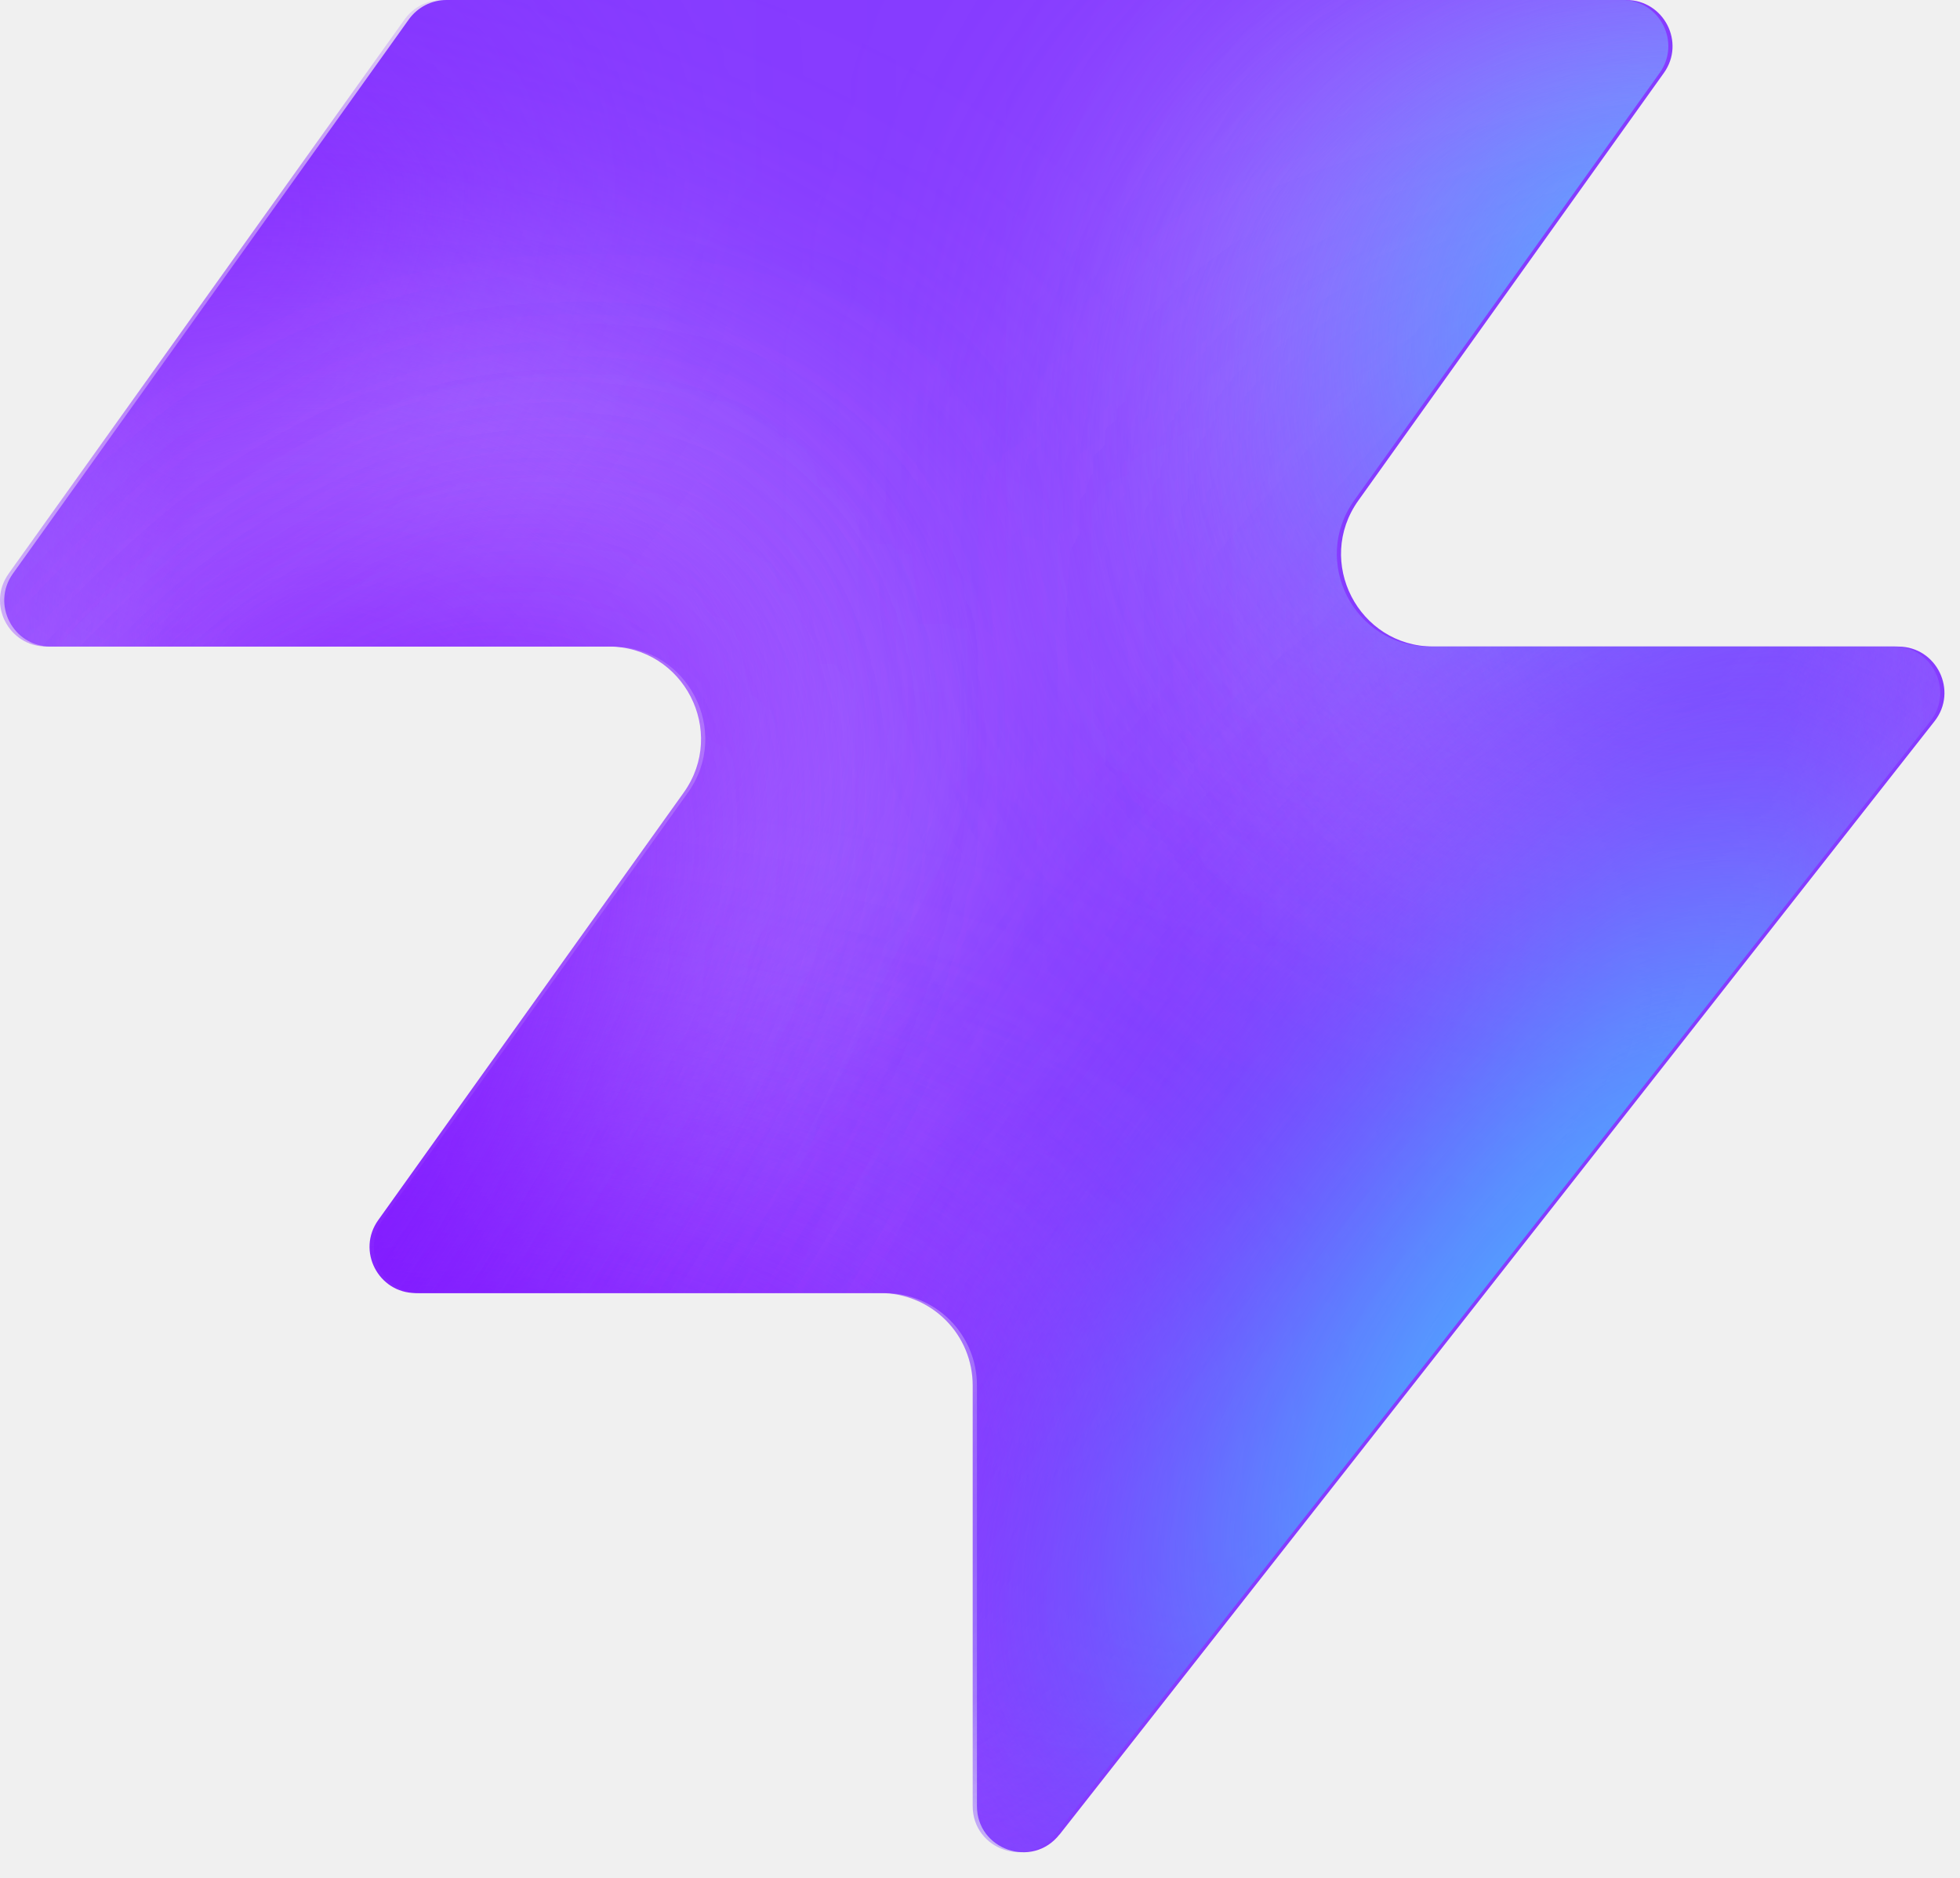
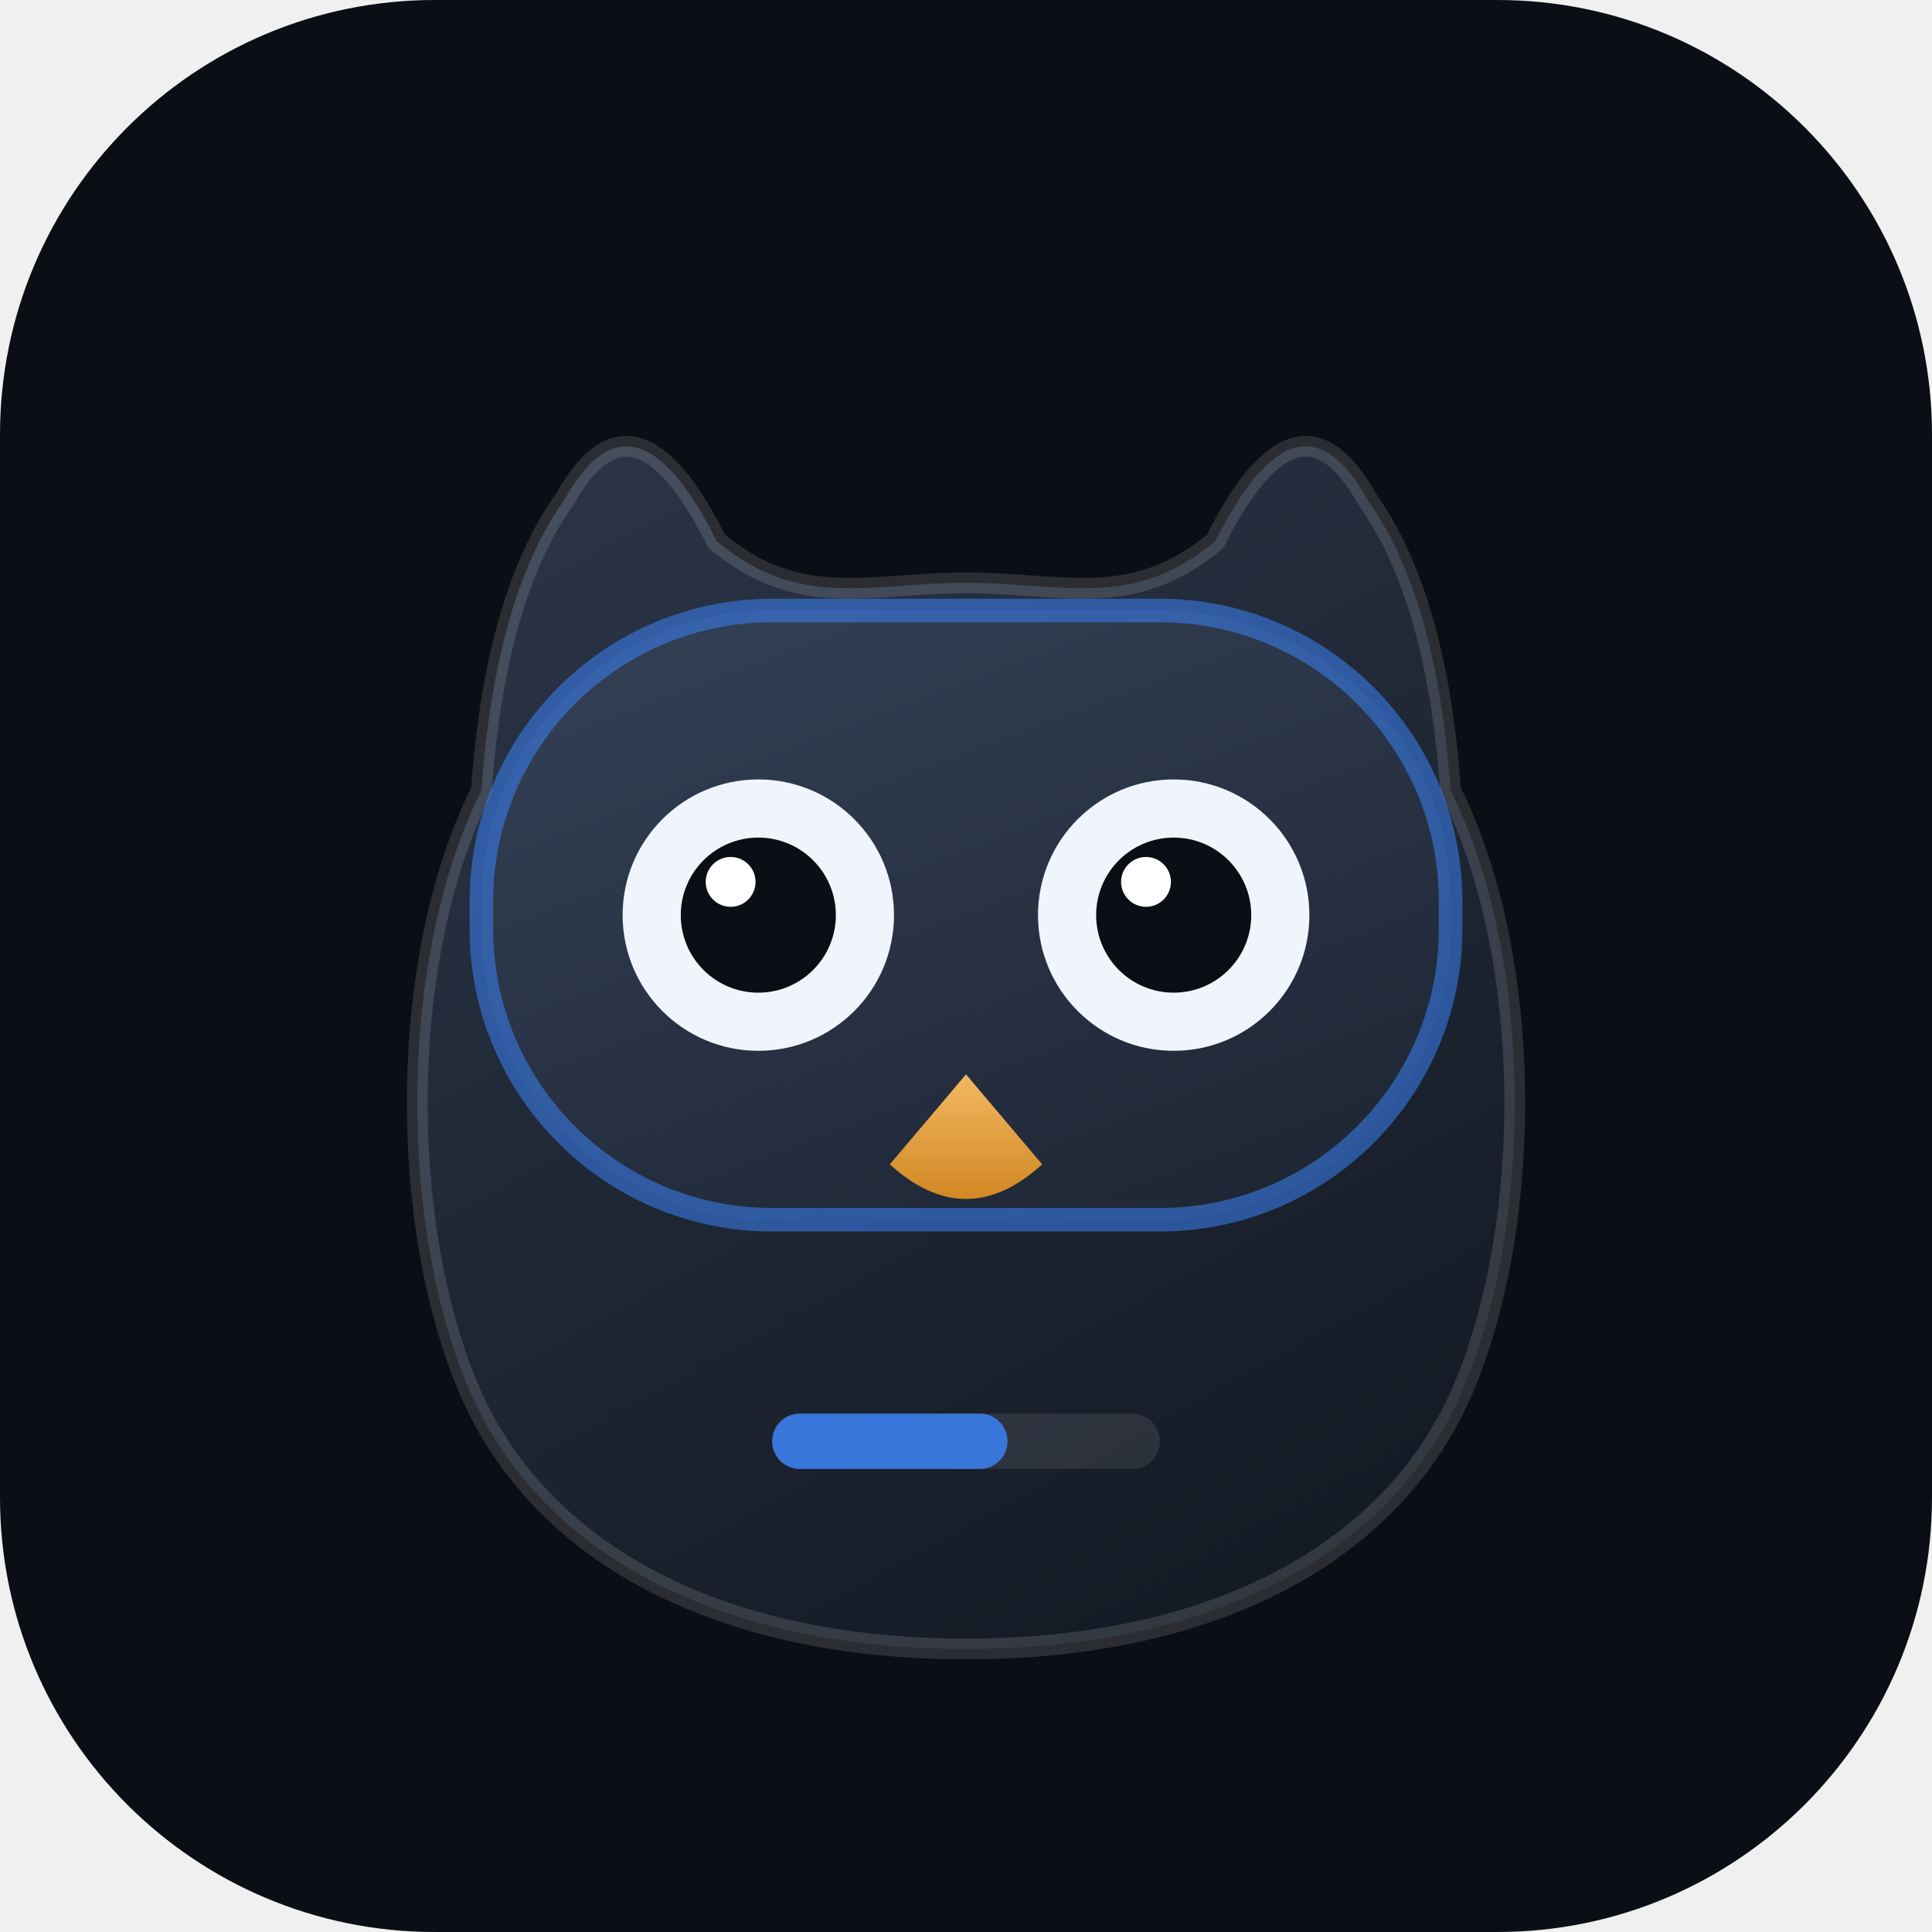
- <svg xmlns="http://www.w3.org/2000/svg" width="48" height="46" fill="none" viewBox="0 0 48 46">
-   <path fill="#863bff" d="M25.946 44.938c-.664.845-2.021.375-2.021-.698V33.937a2.26 2.26 0 0 0-2.262-2.262H10.287c-.92 0-1.456-1.04-.92-1.788l7.48-10.471c1.07-1.497 0-3.578-1.842-3.578H1.237c-.92 0-1.456-1.04-.92-1.788L10.013.474c.214-.297.556-.474.92-.474h28.894c.92 0 1.456 1.04.92 1.788l-7.48 10.471c-1.07 1.498 0 3.579 1.842 3.579h11.377c.943 0 1.473 1.088.89 1.83L25.947 44.94z" style="fill:#863bff;fill:color(display-p3 .525 .23 1);fill-opacity:1" />
-   <mask id="a" width="48" height="46" x="0" y="0" maskUnits="userSpaceOnUse" style="mask-type:alpha">
-     <path fill="#000" d="M25.842 44.938c-.664.844-2.021.375-2.021-.698V33.937a2.26 2.26 0 0 0-2.262-2.262H10.183c-.92 0-1.456-1.04-.92-1.788l7.48-10.471c1.07-1.498 0-3.579-1.842-3.579H1.133c-.92 0-1.456-1.04-.92-1.787L9.91.473c.214-.297.556-.474.92-.474h28.894c.92 0 1.456 1.04.92 1.788l-7.48 10.471c-1.07 1.498 0 3.578 1.842 3.578h11.377c.943 0 1.473 1.088.89 1.832L25.843 44.94z" style="fill:#000;fill-opacity:1" />
-   </mask>
-   <g mask="url(#a)">
-     <g filter="url(#b)">
-       <ellipse cx="5.508" cy="14.704" fill="#ede6ff" rx="5.508" ry="14.704" style="fill:#ede6ff;fill:color(display-p3 .927 .903 1);fill-opacity:1" transform="matrix(.00324 1 1 -.00324 -4.47 31.516)" />
-     </g>
-     <g filter="url(#c)">
-       <ellipse cx="10.399" cy="29.851" fill="#ede6ff" rx="10.399" ry="29.851" style="fill:#ede6ff;fill:color(display-p3 .927 .903 1);fill-opacity:1" transform="matrix(.00324 1 1 -.00324 -39.328 7.883)" />
-     </g>
-     <g filter="url(#d)">
-       <ellipse cx="5.508" cy="30.487" fill="#7e14ff" rx="5.508" ry="30.487" style="fill:#7e14ff;fill:color(display-p3 .492 .077 1);fill-opacity:1" transform="rotate(89.814 -25.913 -14.639)scale(1 -1)" />
-     </g>
-     <g filter="url(#e)">
-       <ellipse cx="5.508" cy="30.599" fill="#7e14ff" rx="5.508" ry="30.599" style="fill:#7e14ff;fill:color(display-p3 .492 .077 1);fill-opacity:1" transform="rotate(89.814 -32.644 -3.334)scale(1 -1)" />
-     </g>
-     <g filter="url(#f)">
-       <ellipse cx="5.508" cy="30.599" fill="#7e14ff" rx="5.508" ry="30.599" style="fill:#7e14ff;fill:color(display-p3 .492 .077 1);fill-opacity:1" transform="matrix(.00324 1 1 -.00324 -34.34 30.47)" />
-     </g>
-     <g filter="url(#g)">
-       <ellipse cx="14.072" cy="22.078" fill="#ede6ff" rx="14.072" ry="22.078" style="fill:#ede6ff;fill:color(display-p3 .927 .903 1);fill-opacity:1" transform="rotate(93.35 24.506 48.493)scale(-1 1)" />
-     </g>
-     <g filter="url(#h)">
-       <ellipse cx="3.47" cy="21.501" fill="#7e14ff" rx="3.47" ry="21.501" style="fill:#7e14ff;fill:color(display-p3 .492 .077 1);fill-opacity:1" transform="rotate(89.009 28.708 47.59)scale(-1 1)" />
-     </g>
-     <g filter="url(#i)">
-       <ellipse cx="3.47" cy="21.501" fill="#7e14ff" rx="3.47" ry="21.501" style="fill:#7e14ff;fill:color(display-p3 .492 .077 1);fill-opacity:1" transform="rotate(89.009 28.708 47.59)scale(-1 1)" />
-     </g>
-     <g filter="url(#j)">
-       <ellipse cx=".387" cy="8.972" fill="#7e14ff" rx="4.407" ry="29.108" style="fill:#7e14ff;fill:color(display-p3 .492 .077 1);fill-opacity:1" transform="rotate(39.51 .387 8.972)" />
-     </g>
-     <g filter="url(#k)">
-       <ellipse cx="47.523" cy="-6.092" fill="#7e14ff" rx="4.407" ry="29.108" style="fill:#7e14ff;fill:color(display-p3 .492 .077 1);fill-opacity:1" transform="rotate(37.892 47.523 -6.092)" />
-     </g>
-     <g filter="url(#l)">
-       <ellipse cx="41.412" cy="6.333" fill="#47bfff" rx="5.971" ry="9.665" style="fill:#47bfff;fill:color(display-p3 .28 .748 1);fill-opacity:1" transform="rotate(37.892 41.412 6.333)" />
-     </g>
-     <g filter="url(#m)">
-       <ellipse cx="-1.879" cy="38.332" fill="#7e14ff" rx="4.407" ry="29.108" style="fill:#7e14ff;fill:color(display-p3 .492 .077 1);fill-opacity:1" transform="rotate(37.892 -1.88 38.332)" />
-     </g>
-     <g filter="url(#n)">
-       <ellipse cx="-1.879" cy="38.332" fill="#7e14ff" rx="4.407" ry="29.108" style="fill:#7e14ff;fill:color(display-p3 .492 .077 1);fill-opacity:1" transform="rotate(37.892 -1.88 38.332)" />
-     </g>
-     <g filter="url(#o)">
-       <ellipse cx="35.651" cy="29.907" fill="#7e14ff" rx="4.407" ry="29.108" style="fill:#7e14ff;fill:color(display-p3 .492 .077 1);fill-opacity:1" transform="rotate(37.892 35.651 29.907)" />
-     </g>
-     <g filter="url(#p)">
-       <ellipse cx="38.418" cy="32.4" fill="#47bfff" rx="5.971" ry="15.297" style="fill:#47bfff;fill:color(display-p3 .28 .748 1);fill-opacity:1" transform="rotate(37.892 38.418 32.4)" />
-     </g>
+ <svg xmlns="http://www.w3.org/2000/svg" viewBox="0 0 120 120" width="120" height="120">
+   <defs>
+     <linearGradient id="body" x1="0.2" y1="0" x2="0.7" y2="1">
+       <stop offset="0%" stop-color="#2a3446" />
+       <stop offset="100%" stop-color="#141a24" />
+     </linearGradient>
+     <linearGradient id="face" x1="0.2" y1="0" x2="0.8" y2="1">
+       <stop offset="0%" stop-color="#333f54" />
+       <stop offset="100%" stop-color="#1e2634" />
+     </linearGradient>
+     <linearGradient id="beak" x1="0" y1="0" x2="0" y2="1">
+       <stop offset="0%" stop-color="#f2b862" />
+       <stop offset="100%" stop-color="#d18723" />
+     </linearGradient>
+   </defs>
+   <rect width="120" height="120" rx="27" fill="#0b0e14" />
+   <g transform="translate(60 62) scale(0.86) translate(-60 -62)">
+     <path d="M25 47 Q26 33 31 26 Q36 17 42 29 C48 34 53 32 60 32 C67 32 72 34 78 29 Q84 17 89 26 Q94 33 95 47 C101 59 101 78 96 90 C91 102 78 109 60 109 C42 109 29 102 24 90 C19 78 19 59 25 47 Z" fill="url(#body)" stroke="#ffffff" stroke-opacity="0.13" stroke-width="1.5" stroke-linejoin="round" />
+     <rect x="46" y="92" width="28" height="4" rx="2" fill="#ffffff" fill-opacity="0.09" />
+     <rect x="46" y="92" width="17" height="4" rx="2" fill="#3b82f6" fill-opacity="0.85" />
+     <rect x="25" y="34" width="70" height="44" rx="21" fill="url(#face)" />
+     <rect x="25" y="34" width="70" height="44" rx="21" fill="none" stroke="#3b82f6" stroke-opacity="0.55" stroke-width="1.7" />
+     <circle cx="45" cy="56" r="9.8" fill="#f0f4fd" />
+     <circle cx="45" cy="56" r="5.6" fill="#0b0e14" />
+     <circle cx="43" cy="53.6" r="1.8" fill="#ffffff" />
+     <circle cx="75" cy="56" r="9.8" fill="#f0f4fd" />
+     <circle cx="75" cy="56" r="5.6" fill="#0b0e14" />
+     <circle cx="73" cy="53.6" r="1.8" fill="#ffffff" />
+     <path d="M60 67.5 l5.5 6.5 q-5.5 5 -11 0 z" fill="url(#beak)" stroke-linejoin="round" />
  </g>
-   <defs>
-     <filter id="b" width="60.045" height="41.654" x="-19.77" y="16.149" color-interpolation-filters="sRGB" filterUnits="userSpaceOnUse">
-       <feFlood flood-opacity="0" result="BackgroundImageFix" />
-       <feBlend in="SourceGraphic" in2="BackgroundImageFix" result="shape" />
-       <feGaussianBlur result="effect1_foregroundBlur_2002_17158" stdDeviation="7.659" />
-     </filter>
-     <filter id="c" width="90.34" height="51.437" x="-54.613" y="-7.533" color-interpolation-filters="sRGB" filterUnits="userSpaceOnUse">
-       <feFlood flood-opacity="0" result="BackgroundImageFix" />
-       <feBlend in="SourceGraphic" in2="BackgroundImageFix" result="shape" />
-       <feGaussianBlur result="effect1_foregroundBlur_2002_17158" stdDeviation="7.659" />
-     </filter>
-     <filter id="d" width="79.355" height="29.4" x="-49.64" y="2.03" color-interpolation-filters="sRGB" filterUnits="userSpaceOnUse">
-       <feFlood flood-opacity="0" result="BackgroundImageFix" />
-       <feBlend in="SourceGraphic" in2="BackgroundImageFix" result="shape" />
-       <feGaussianBlur result="effect1_foregroundBlur_2002_17158" stdDeviation="4.596" />
-     </filter>
-     <filter id="e" width="79.579" height="29.4" x="-45.045" y="20.029" color-interpolation-filters="sRGB" filterUnits="userSpaceOnUse">
-       <feFlood flood-opacity="0" result="BackgroundImageFix" />
-       <feBlend in="SourceGraphic" in2="BackgroundImageFix" result="shape" />
-       <feGaussianBlur result="effect1_foregroundBlur_2002_17158" stdDeviation="4.596" />
-     </filter>
-     <filter id="f" width="79.579" height="29.4" x="-43.513" y="21.178" color-interpolation-filters="sRGB" filterUnits="userSpaceOnUse">
-       <feFlood flood-opacity="0" result="BackgroundImageFix" />
-       <feBlend in="SourceGraphic" in2="BackgroundImageFix" result="shape" />
-       <feGaussianBlur result="effect1_foregroundBlur_2002_17158" stdDeviation="4.596" />
-     </filter>
-     <filter id="g" width="74.749" height="58.852" x="15.756" y="-17.901" color-interpolation-filters="sRGB" filterUnits="userSpaceOnUse">
-       <feFlood flood-opacity="0" result="BackgroundImageFix" />
-       <feBlend in="SourceGraphic" in2="BackgroundImageFix" result="shape" />
-       <feGaussianBlur result="effect1_foregroundBlur_2002_17158" stdDeviation="7.659" />
-     </filter>
-     <filter id="h" width="61.377" height="25.362" x="23.548" y="2.284" color-interpolation-filters="sRGB" filterUnits="userSpaceOnUse">
-       <feFlood flood-opacity="0" result="BackgroundImageFix" />
-       <feBlend in="SourceGraphic" in2="BackgroundImageFix" result="shape" />
-       <feGaussianBlur result="effect1_foregroundBlur_2002_17158" stdDeviation="4.596" />
-     </filter>
-     <filter id="i" width="61.377" height="25.362" x="23.548" y="2.284" color-interpolation-filters="sRGB" filterUnits="userSpaceOnUse">
-       <feFlood flood-opacity="0" result="BackgroundImageFix" />
-       <feBlend in="SourceGraphic" in2="BackgroundImageFix" result="shape" />
-       <feGaussianBlur result="effect1_foregroundBlur_2002_17158" stdDeviation="4.596" />
-     </filter>
-     <filter id="j" width="56.045" height="63.649" x="-27.636" y="-22.853" color-interpolation-filters="sRGB" filterUnits="userSpaceOnUse">
-       <feFlood flood-opacity="0" result="BackgroundImageFix" />
-       <feBlend in="SourceGraphic" in2="BackgroundImageFix" result="shape" />
-       <feGaussianBlur result="effect1_foregroundBlur_2002_17158" stdDeviation="4.596" />
-     </filter>
-     <filter id="k" width="54.814" height="64.646" x="20.116" y="-38.415" color-interpolation-filters="sRGB" filterUnits="userSpaceOnUse">
-       <feFlood flood-opacity="0" result="BackgroundImageFix" />
-       <feBlend in="SourceGraphic" in2="BackgroundImageFix" result="shape" />
-       <feGaussianBlur result="effect1_foregroundBlur_2002_17158" stdDeviation="4.596" />
-     </filter>
-     <filter id="l" width="33.541" height="35.313" x="24.641" y="-11.323" color-interpolation-filters="sRGB" filterUnits="userSpaceOnUse">
-       <feFlood flood-opacity="0" result="BackgroundImageFix" />
-       <feBlend in="SourceGraphic" in2="BackgroundImageFix" result="shape" />
-       <feGaussianBlur result="effect1_foregroundBlur_2002_17158" stdDeviation="4.596" />
-     </filter>
-     <filter id="m" width="54.814" height="64.646" x="-29.286" y="6.009" color-interpolation-filters="sRGB" filterUnits="userSpaceOnUse">
-       <feFlood flood-opacity="0" result="BackgroundImageFix" />
-       <feBlend in="SourceGraphic" in2="BackgroundImageFix" result="shape" />
-       <feGaussianBlur result="effect1_foregroundBlur_2002_17158" stdDeviation="4.596" />
-     </filter>
-     <filter id="n" width="54.814" height="64.646" x="-29.286" y="6.009" color-interpolation-filters="sRGB" filterUnits="userSpaceOnUse">
-       <feFlood flood-opacity="0" result="BackgroundImageFix" />
-       <feBlend in="SourceGraphic" in2="BackgroundImageFix" result="shape" />
-       <feGaussianBlur result="effect1_foregroundBlur_2002_17158" stdDeviation="4.596" />
-     </filter>
-     <filter id="o" width="54.814" height="64.646" x="8.244" y="-2.416" color-interpolation-filters="sRGB" filterUnits="userSpaceOnUse">
-       <feFlood flood-opacity="0" result="BackgroundImageFix" />
-       <feBlend in="SourceGraphic" in2="BackgroundImageFix" result="shape" />
-       <feGaussianBlur result="effect1_foregroundBlur_2002_17158" stdDeviation="4.596" />
-     </filter>
-     <filter id="p" width="39.409" height="43.623" x="18.713" y="10.588" color-interpolation-filters="sRGB" filterUnits="userSpaceOnUse">
-       <feFlood flood-opacity="0" result="BackgroundImageFix" />
-       <feBlend in="SourceGraphic" in2="BackgroundImageFix" result="shape" />
-       <feGaussianBlur result="effect1_foregroundBlur_2002_17158" stdDeviation="4.596" />
-     </filter>
-   </defs>
</svg>
